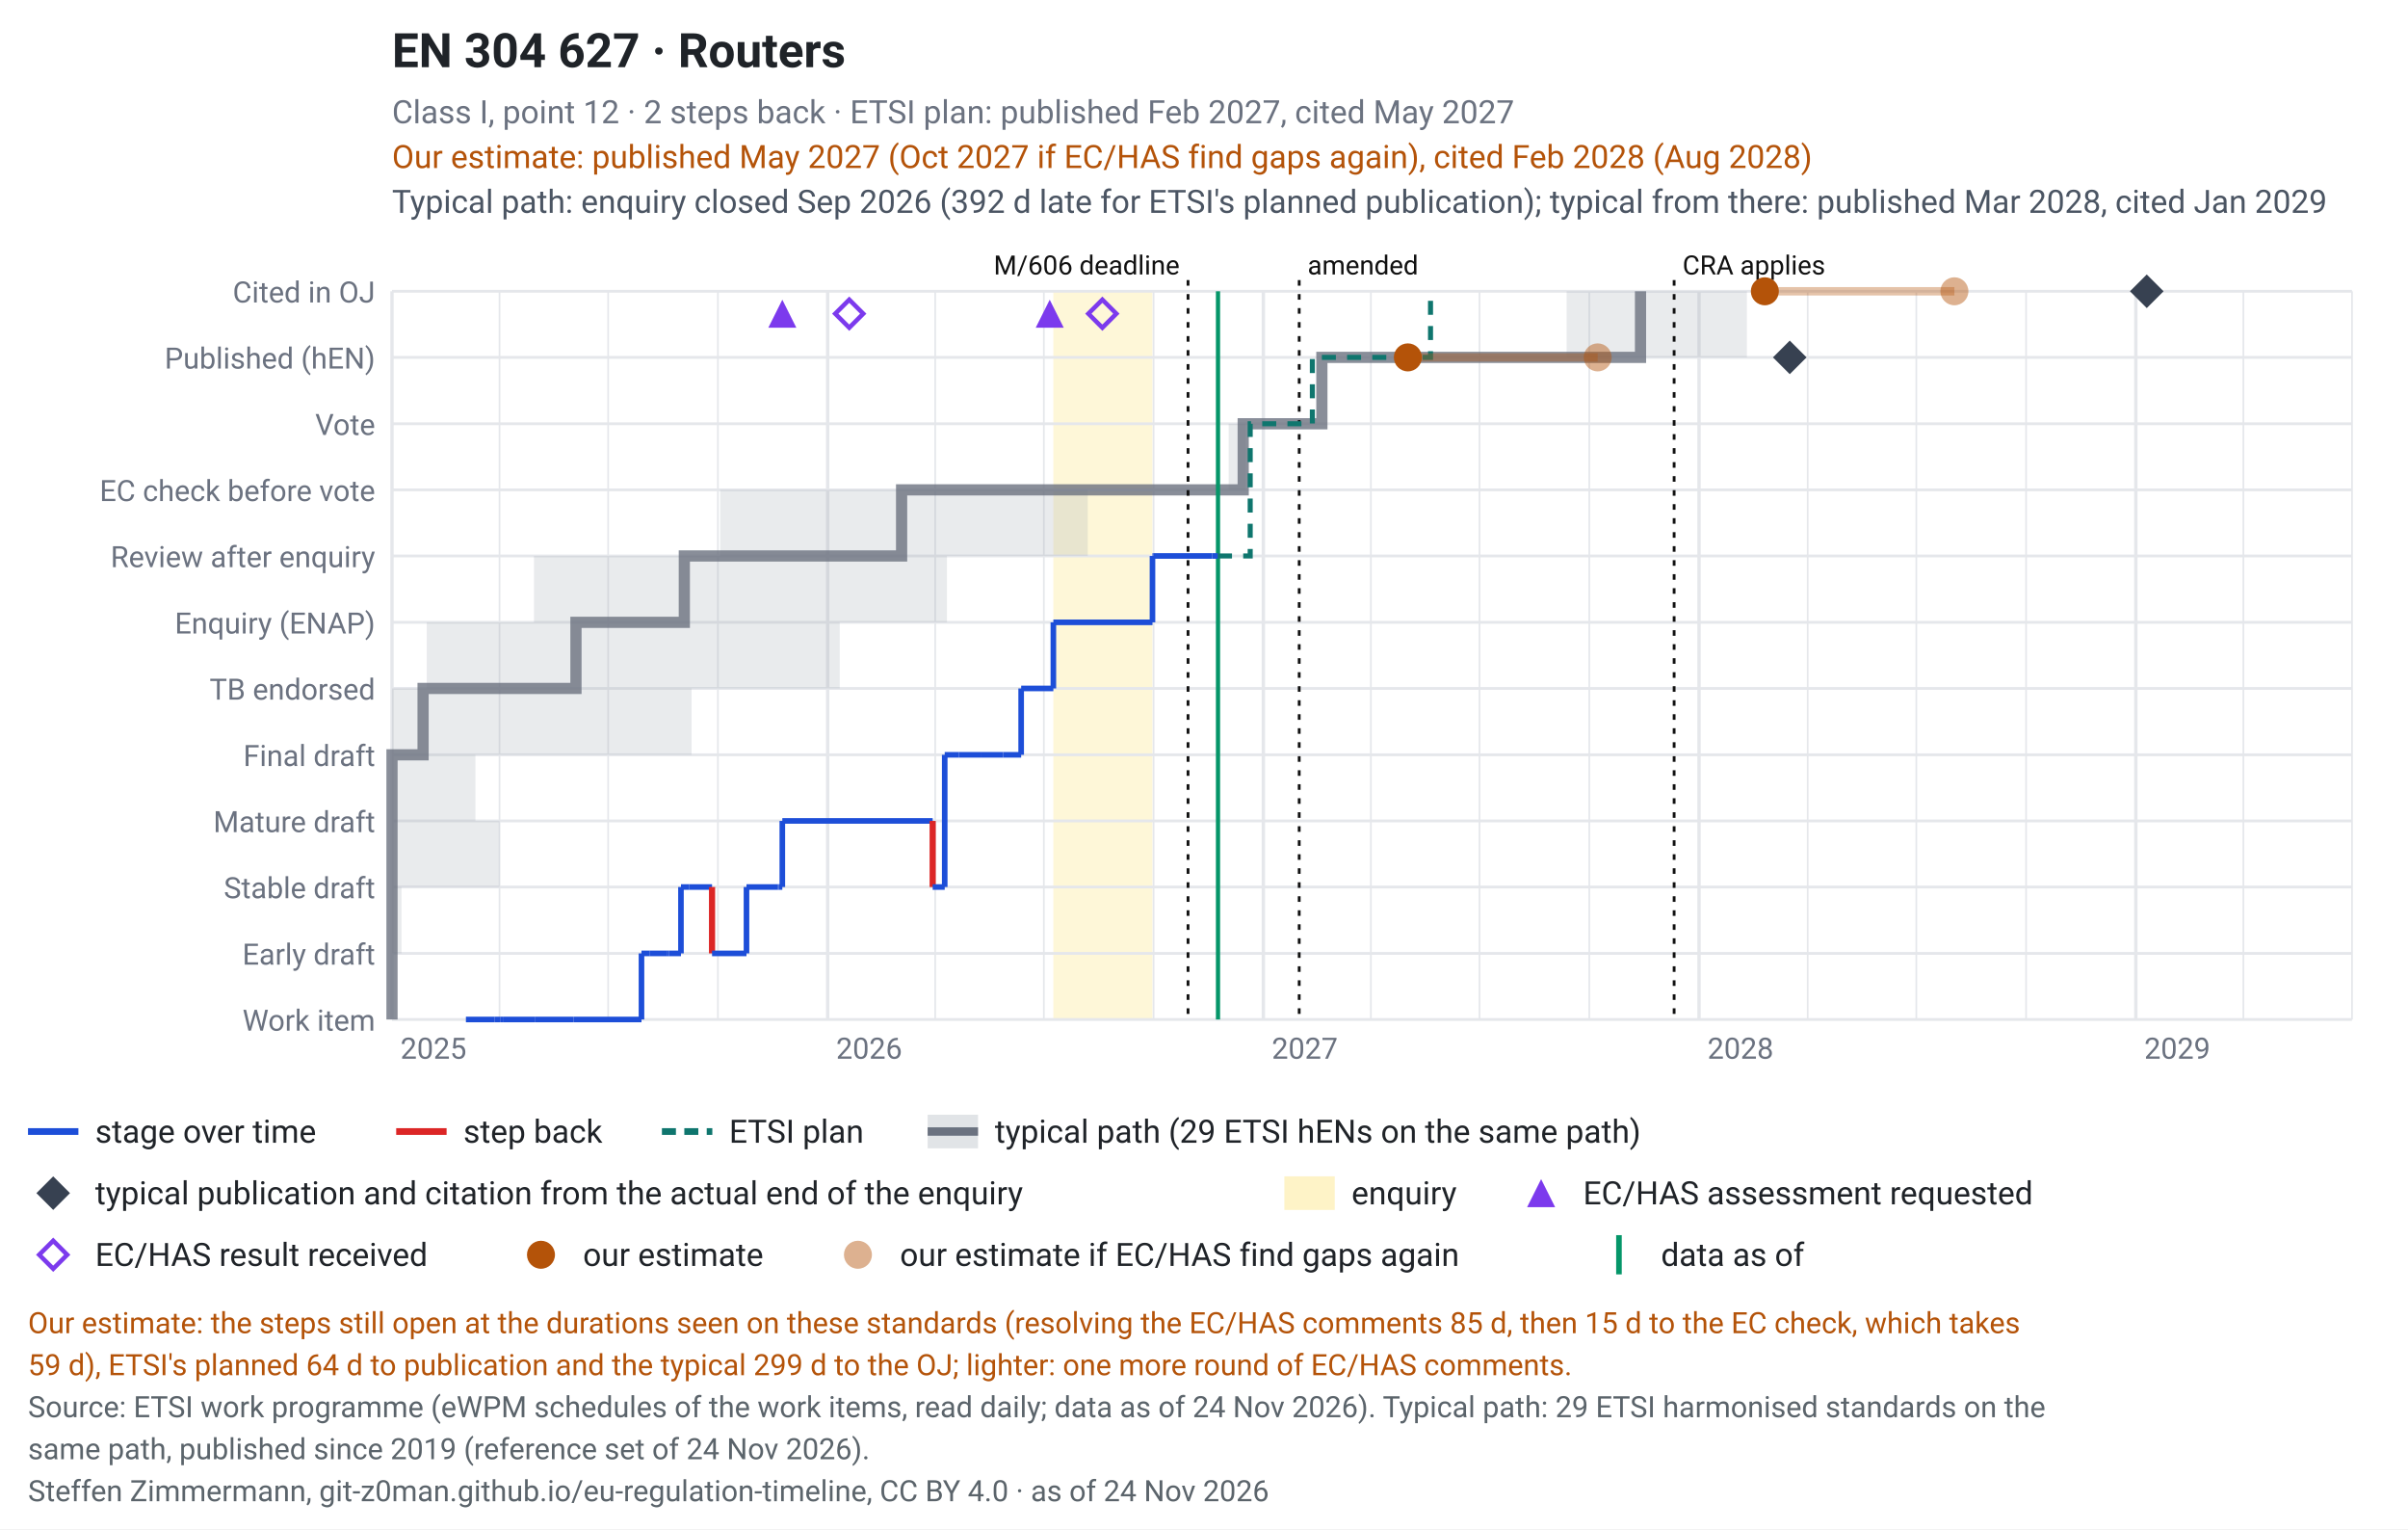
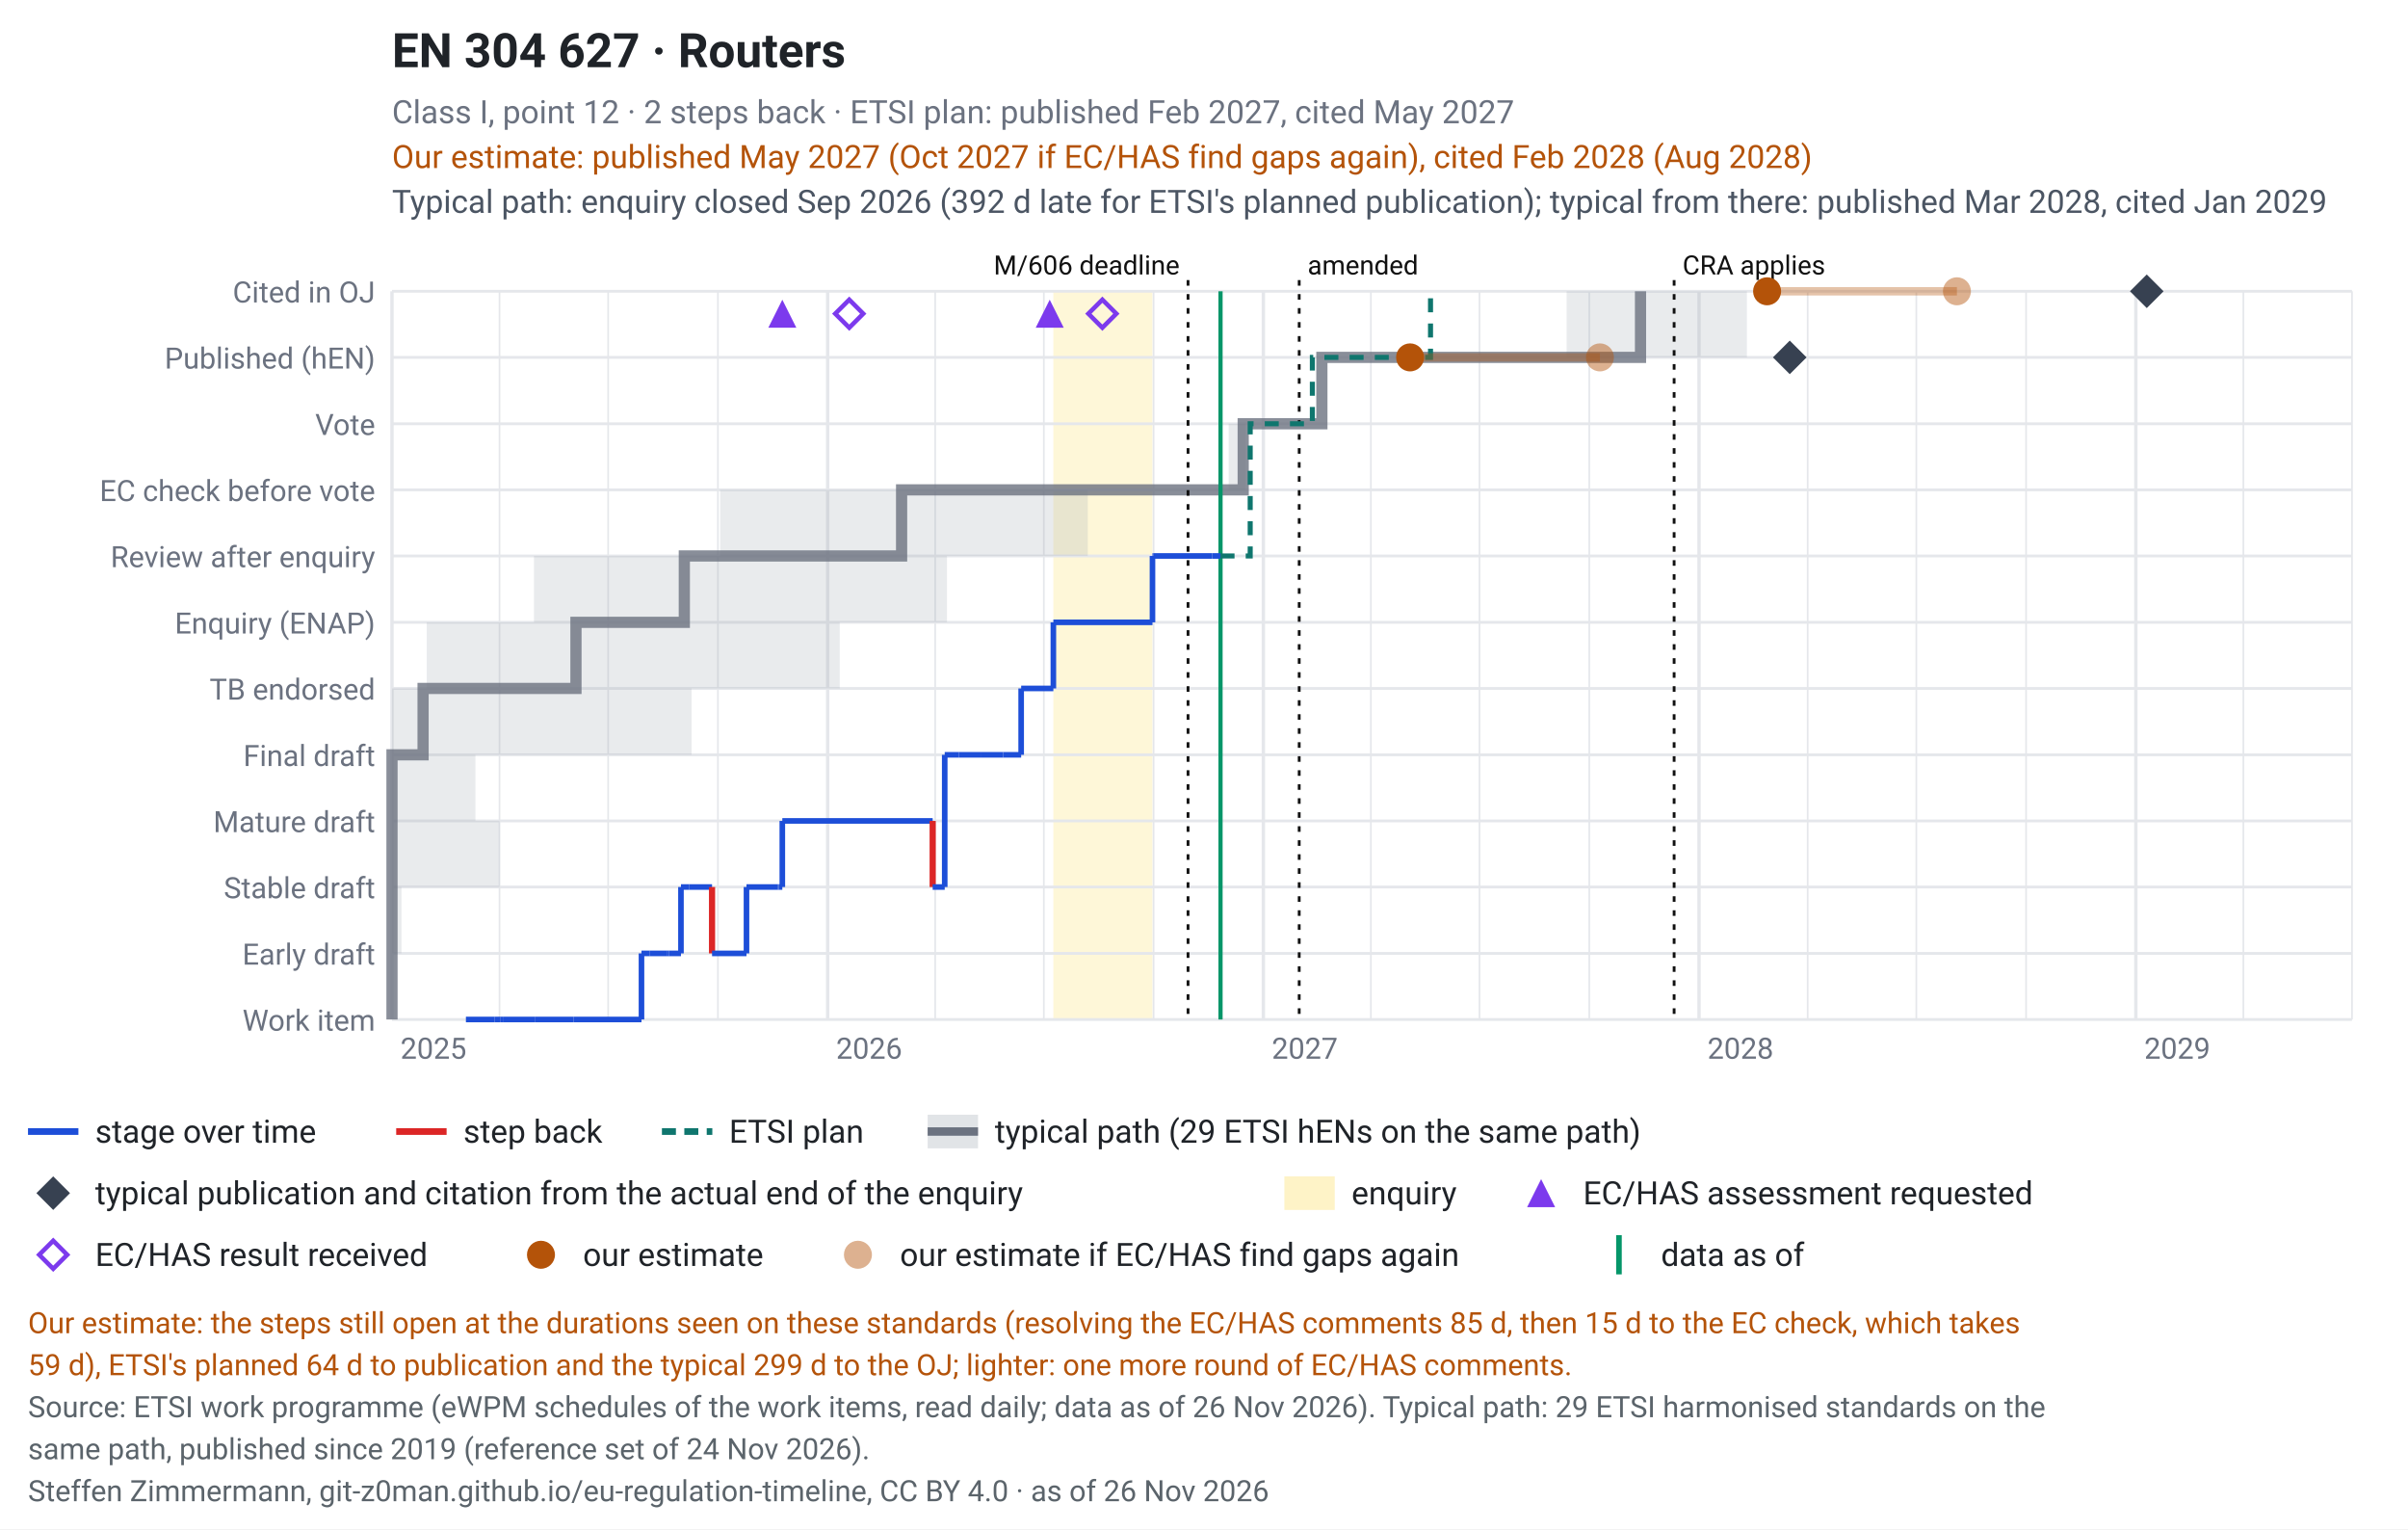
<svg xmlns="http://www.w3.org/2000/svg" width="860" height="546" viewBox="0 0 860 546" font-family="&quot;Source Sans 3&quot;, system-ui, -apple-system, Segoe UI, Roboto, Arial, sans-serif" role="img" aria-label="EN 304 627 · Routers">
  <rect width="860" height="546" fill="#fff" />
  <text x="140" y="24" font-size="17" font-weight="600" fill="#1f2328">EN 304 627 · Routers</text>
  <text x="140" y="44" font-size="11.5" fill="#6b7280">Class I, point 12 · 2 steps back · ETSI plan: published Feb 2027, cited May 2027</text>
  <text x="140" y="60" font-size="11.5" fill="#b45309">Our estimate: published May 2027 (Oct 2027 if EC/HAS find gaps again), cited Feb 2028 (Aug 2028)</text>
  <text x="140" y="76" font-size="11.5" fill="#4b5563">Typical path: enquiry closed Sep 2026 (392 d late for ETSI's planned publication); typical from there: published Mar 2028, cited Jan 2029</text>
  <rect x="376.2" y="104" width="35.4" height="260" fill="#fef3c7" opacity="0.7" />
  <line x1="140" x2="840" y1="364.0" y2="364.0" stroke="#e5e7eb" />
  <text x="134" y="368.0" font-size="10.5" text-anchor="end" fill="#6b7280">Work item</text>
  <line x1="140" x2="840" y1="340.4" y2="340.4" stroke="#e5e7eb" />
  <text x="134" y="344.4" font-size="10.5" text-anchor="end" fill="#6b7280">Early draft</text>
  <line x1="140" x2="840" y1="316.7" y2="316.7" stroke="#e5e7eb" />
  <text x="134" y="320.7" font-size="10.5" text-anchor="end" fill="#6b7280">Stable draft</text>
  <line x1="140" x2="840" y1="293.1" y2="293.1" stroke="#e5e7eb" />
  <text x="134" y="297.1" font-size="10.5" text-anchor="end" fill="#6b7280">Mature draft</text>
  <line x1="140" x2="840" y1="269.5" y2="269.5" stroke="#e5e7eb" />
  <text x="134" y="273.5" font-size="10.5" text-anchor="end" fill="#6b7280">Final draft</text>
  <line x1="140" x2="840" y1="245.8" y2="245.8" stroke="#e5e7eb" />
  <text x="134" y="249.8" font-size="10.5" text-anchor="end" fill="#6b7280">TB endorsed</text>
  <line x1="140" x2="840" y1="222.2" y2="222.2" stroke="#e5e7eb" />
  <text x="134" y="226.2" font-size="10.5" text-anchor="end" fill="#6b7280">Enquiry (ENAP)</text>
  <line x1="140" x2="840" y1="198.5" y2="198.5" stroke="#e5e7eb" />
  <text x="134" y="202.5" font-size="10.5" text-anchor="end" fill="#6b7280">Review after enquiry</text>
  <line x1="140" x2="840" y1="174.9" y2="174.9" stroke="#e5e7eb" />
  <text x="134" y="178.9" font-size="10.5" text-anchor="end" fill="#6b7280">EC check before vote</text>
  <line x1="140" x2="840" y1="151.3" y2="151.3" stroke="#e5e7eb" />
  <text x="134" y="155.3" font-size="10.5" text-anchor="end" fill="#6b7280">Vote</text>
  <line x1="140" x2="840" y1="127.6" y2="127.6" stroke="#e5e7eb" />
  <text x="134" y="131.6" font-size="10.5" text-anchor="end" fill="#6b7280">Published (hEN)</text>
  <line x1="140" x2="840" y1="104.0" y2="104.0" stroke="#e5e7eb" />
  <text x="134" y="108.0" font-size="10.5" text-anchor="end" fill="#6b7280">Cited in OJ</text>
  <line x1="140.0" x2="140.0" y1="104" y2="364" stroke="#e5e7eb" stroke-width="1.2" />
  <text x="143.0" y="378" font-size="10.5" fill="#6b7280">2025</text>
  <line x1="178.4" x2="178.4" y1="104" y2="364" stroke="#e5e7eb" stroke-width="0.6" />
  <line x1="217.2" x2="217.2" y1="104" y2="364" stroke="#e5e7eb" stroke-width="0.6" />
  <line x1="256.4" x2="256.4" y1="104" y2="364" stroke="#e5e7eb" stroke-width="0.6" />
  <line x1="295.6" x2="295.6" y1="104" y2="364" stroke="#e5e7eb" stroke-width="1.2" />
  <text x="298.6" y="378" font-size="10.5" fill="#6b7280">2026</text>
  <line x1="334.0" x2="334.0" y1="104" y2="364" stroke="#e5e7eb" stroke-width="0.6" />
  <line x1="372.8" x2="372.8" y1="104" y2="364" stroke="#e5e7eb" stroke-width="0.6" />
  <line x1="412.0" x2="412.0" y1="104" y2="364" stroke="#e5e7eb" stroke-width="0.6" />
  <line x1="451.2" x2="451.2" y1="104" y2="364" stroke="#e5e7eb" stroke-width="1.2" />
  <text x="454.2" y="378" font-size="10.5" fill="#6b7280">2027</text>
  <line x1="489.6" x2="489.6" y1="104" y2="364" stroke="#e5e7eb" stroke-width="0.6" />
  <line x1="528.4" x2="528.4" y1="104" y2="364" stroke="#e5e7eb" stroke-width="0.6" />
  <line x1="567.6" x2="567.6" y1="104" y2="364" stroke="#e5e7eb" stroke-width="0.6" />
  <line x1="606.8" x2="606.8" y1="104" y2="364" stroke="#e5e7eb" stroke-width="1.2" />
  <text x="609.8" y="378" font-size="10.5" fill="#6b7280">2028</text>
  <line x1="645.6" x2="645.6" y1="104" y2="364" stroke="#e5e7eb" stroke-width="0.6" />
  <line x1="684.4" x2="684.4" y1="104" y2="364" stroke="#e5e7eb" stroke-width="0.6" />
  <line x1="723.6" x2="723.6" y1="104" y2="364" stroke="#e5e7eb" stroke-width="0.6" />
  <line x1="762.8" x2="762.8" y1="104" y2="364" stroke="#e5e7eb" stroke-width="1.2" />
  <text x="765.8" y="378" font-size="10.5" fill="#6b7280">2029</text>
  <line x1="801.2" x2="801.2" y1="104" y2="364" stroke="#e5e7eb" stroke-width="0.6" />
  <line x1="840.0" x2="840.0" y1="104" y2="364" stroke="#e5e7eb" stroke-width="0.6" />
  <polygon fill="#9ca3af" opacity="0.22" points="140.0,364.0 140.0,364.0 140.0,340.4 140.0,340.4 140.0,316.7 140.0,316.7 140.0,293.1 140.0,293.1 140.0,269.5 140.0,269.5 140.0,245.8 152.4,245.8 152.4,222.2 190.7,222.2 190.7,198.5 257.2,198.5 257.2,174.9 438.8,174.9 438.8,151.3 472.1,151.3 472.1,127.6 559.5,127.6 559.5,104.0 623.9,104.0 623.9,127.6 472.1,127.6 472.1,151.3 444.8,151.3 444.8,174.9 388.5,174.9 388.5,198.5 338.2,198.5 338.2,222.2 299.9,222.2 299.9,245.8 247.0,245.8 247.0,269.5 169.8,269.5 169.8,293.1 178.4,293.1 178.4,316.7 143.4,316.7 143.4,340.4 140.0,340.4 140.0,364.0 140.0,364.0" />
  <polyline fill="none" stroke="#6b7280" stroke-width="4" opacity="0.8" points="140.0,364.0 140.0,364.0 140.0,340.4 140.0,340.4 140.0,316.7 140.0,316.7 140.0,293.1 140.0,293.1 140.0,269.5 151.1,269.5 151.1,245.8 205.7,245.8 205.7,222.2 244.4,222.2 244.4,198.5 322.0,198.5 322.0,174.9 444.0,174.9 444.0,151.3 472.1,151.3 472.1,127.6 585.9,127.6 585.9,104.0" />
  <line x1="424.3" x2="424.3" y1="100" y2="364" stroke="#111" stroke-dasharray="2 3" />
  <text x="421.3" y="98" font-size="9.5" text-anchor="end" fill="#111">M/606 deadline</text>
  <line x1="464.0" x2="464.0" y1="100" y2="364" stroke="#111" stroke-dasharray="2 3" />
  <text x="467.0" y="98" font-size="9.5" text-anchor="start" fill="#111">amended</text>
  <line x1="597.9" x2="597.9" y1="100" y2="364" stroke="#111" stroke-dasharray="2 3" />
  <text x="600.9" y="98" font-size="9.5" text-anchor="start" fill="#111">CRA applies</text>
-   <line x1="435.0" x2="435.0" y1="104" y2="364" stroke="#059669" stroke-width="1.5" />
+   <line x1="435.9" x2="435.9" y1="104" y2="364" stroke="#059669" stroke-width="1.5" />
  <line x1="166.4" y1="364.0" x2="176.7" y2="364.0" stroke="#1d4ed8" stroke-width="2" />
  <line x1="176.7" y1="364.0" x2="178.8" y2="364.0" stroke="#1d4ed8" stroke-width="2" />
  <line x1="178.8" y1="364.0" x2="179.6" y2="364.0" stroke="#1d4ed8" stroke-width="2" />
  <line x1="179.6" y1="364.0" x2="191.2" y2="364.0" stroke="#1d4ed8" stroke-width="2" />
  <line x1="191.2" y1="364.0" x2="191.2" y2="364.0" stroke="#1d4ed8" stroke-width="2" />
  <line x1="191.2" y1="364.0" x2="204.8" y2="364.0" stroke="#1d4ed8" stroke-width="2" />
  <line x1="204.8" y1="364.0" x2="229.1" y2="364.0" stroke="#1d4ed8" stroke-width="2" />
  <line x1="229.1" y1="364.0" x2="229.1" y2="340.4" stroke="#1d4ed8" stroke-width="2" />
  <line x1="229.1" y1="340.4" x2="232.1" y2="340.4" stroke="#1d4ed8" stroke-width="2" />
  <line x1="232.1" y1="340.4" x2="238.1" y2="340.4" stroke="#1d4ed8" stroke-width="2" />
  <line x1="238.1" y1="340.4" x2="238.9" y2="340.4" stroke="#1d4ed8" stroke-width="2" />
  <line x1="238.9" y1="340.4" x2="243.2" y2="340.4" stroke="#1d4ed8" stroke-width="2" />
  <line x1="243.2" y1="340.4" x2="243.2" y2="316.7" stroke="#1d4ed8" stroke-width="2" />
  <line x1="243.2" y1="316.7" x2="246.2" y2="316.7" stroke="#1d4ed8" stroke-width="2" />
  <line x1="246.2" y1="316.7" x2="254.3" y2="316.7" stroke="#1d4ed8" stroke-width="2" />
  <line x1="254.3" y1="316.7" x2="254.3" y2="340.4" stroke="#dc2626" stroke-width="2.2" />
  <line x1="254.3" y1="340.4" x2="266.6" y2="340.4" stroke="#1d4ed8" stroke-width="2" />
  <line x1="266.6" y1="340.4" x2="266.6" y2="316.7" stroke="#1d4ed8" stroke-width="2" />
  <line x1="266.6" y1="316.7" x2="277.7" y2="316.7" stroke="#1d4ed8" stroke-width="2" />
  <line x1="277.7" y1="316.7" x2="278.1" y2="316.7" stroke="#1d4ed8" stroke-width="2" />
  <line x1="278.1" y1="316.7" x2="279.4" y2="316.7" stroke="#1d4ed8" stroke-width="2" />
  <line x1="279.4" y1="316.7" x2="279.4" y2="316.7" stroke="#1d4ed8" stroke-width="2" />
  <line x1="279.4" y1="316.7" x2="279.4" y2="293.1" stroke="#1d4ed8" stroke-width="2" />
  <line x1="279.4" y1="293.1" x2="333.1" y2="293.1" stroke="#1d4ed8" stroke-width="2" />
  <line x1="333.1" y1="293.1" x2="333.1" y2="316.7" stroke="#dc2626" stroke-width="2.2" />
  <line x1="333.1" y1="316.7" x2="337.4" y2="316.7" stroke="#1d4ed8" stroke-width="2" />
  <line x1="337.4" y1="316.7" x2="337.4" y2="316.7" stroke="#1d4ed8" stroke-width="2" />
  <line x1="337.4" y1="316.7" x2="337.4" y2="269.5" stroke="#1d4ed8" stroke-width="2" />
  <line x1="337.4" y1="269.5" x2="342.5" y2="269.5" stroke="#1d4ed8" stroke-width="2" />
  <line x1="342.5" y1="269.5" x2="350.2" y2="269.5" stroke="#1d4ed8" stroke-width="2" />
  <line x1="350.2" y1="269.5" x2="358.3" y2="269.5" stroke="#1d4ed8" stroke-width="2" />
  <line x1="358.3" y1="269.5" x2="358.3" y2="269.5" stroke="#1d4ed8" stroke-width="2" />
  <line x1="358.3" y1="269.5" x2="364.7" y2="269.5" stroke="#1d4ed8" stroke-width="2" />
  <line x1="364.7" y1="269.5" x2="364.7" y2="269.5" stroke="#1d4ed8" stroke-width="2" />
  <line x1="364.7" y1="269.5" x2="364.7" y2="245.8" stroke="#1d4ed8" stroke-width="2" />
  <line x1="364.7" y1="245.8" x2="364.7" y2="245.8" stroke="#1d4ed8" stroke-width="2" />
  <line x1="364.7" y1="245.8" x2="364.7" y2="245.8" stroke="#1d4ed8" stroke-width="2" />
  <line x1="364.7" y1="245.8" x2="376.2" y2="245.8" stroke="#1d4ed8" stroke-width="2" />
  <line x1="376.2" y1="245.8" x2="376.2" y2="222.2" stroke="#1d4ed8" stroke-width="2" />
  <line x1="376.2" y1="222.2" x2="411.6" y2="222.2" stroke="#1d4ed8" stroke-width="2" />
  <line x1="411.6" y1="222.2" x2="411.6" y2="198.5" stroke="#1d4ed8" stroke-width="2" />
  <line x1="411.6" y1="198.5" x2="412.0" y2="198.5" stroke="#1d4ed8" stroke-width="2" />
  <line x1="412.0" y1="198.5" x2="432.9" y2="198.5" stroke="#1d4ed8" stroke-width="2" />
-   <line x1="432.9" y1="198.5" x2="435.0" y2="198.5" stroke="#1d4ed8" stroke-width="2" />
-   <polyline fill="none" stroke="#0f766e" stroke-width="1.8" stroke-dasharray="5 4" points="435.0,198.5 446.5,198.5 446.5,151.3 452.5,151.3 452.5,151.3 455.5,151.3 455.5,151.3 468.7,151.3 468.7,151.3 468.7,151.3 468.7,127.6 472.1,127.6 472.1,127.6 475.1,127.6 475.1,127.6 510.9,127.6 510.9,104.0" />
+   <line x1="432.9" y1="198.5" x2="435.9" y2="198.5" stroke="#1d4ed8" stroke-width="2" />
+   <polyline fill="none" stroke="#0f766e" stroke-width="1.8" stroke-dasharray="5 4" points="435.9,198.5 446.5,198.5 446.5,151.3 452.5,151.3 452.5,151.3 455.5,151.3 455.5,151.3 468.7,151.3 468.7,151.3 468.7,151.3 468.7,127.6 472.1,127.6 472.1,127.6 475.1,127.6 475.1,127.6 510.9,127.6 510.9,104.0" />
  <path d="M274.4,117 L284.4,117 L279.4,107 Z" fill="#7c3aed" />
  <path d="M303.3,107 L308.3,112 L303.3,117 L298.3,112 Z" fill="none" stroke="#7c3aed" stroke-width="1.6" />
  <path d="M369.9,117 L379.9,117 L374.9,107 Z" fill="#7c3aed" />
  <path d="M393.7,107 L398.7,112 L393.7,117 L388.7,112 Z" fill="none" stroke="#7c3aed" stroke-width="1.6" />
  <path d="M639.2,121.6 L645.2,127.6 L639.2,133.6 L633.2,127.6 Z" fill="#374151" />
  <path d="M766.7,98.0 L772.7,104.0 L766.7,110.0 L760.7,104.0 Z" fill="#374151" />
-   <line x1="502.8" x2="570.6" y1="127.6" y2="127.6" stroke="#b45309" stroke-width="3" opacity=".35" />
-   <circle cx="570.6" cy="127.6" r="5" fill="#b45309" opacity=".45" />
-   <circle cx="502.8" cy="127.6" r="5" fill="#b45309" />
-   <line x1="630.3" x2="698.0" y1="104.0" y2="104.0" stroke="#b45309" stroke-width="3" opacity=".35" />
-   <circle cx="698.0" cy="104.0" r="5" fill="#b45309" opacity=".45" />
-   <circle cx="630.3" cy="104.0" r="5" fill="#b45309" />
+   <line x1="503.6" x2="571.4" y1="127.6" y2="127.6" stroke="#b45309" stroke-width="3" opacity=".35" />
+   <circle cx="571.4" cy="127.6" r="5" fill="#b45309" opacity=".45" />
+   <circle cx="503.6" cy="127.6" r="5" fill="#b45309" />
+   <line x1="631.1" x2="698.9" y1="104.0" y2="104.0" stroke="#b45309" stroke-width="3" opacity=".35" />
+   <circle cx="698.9" cy="104.0" r="5" fill="#b45309" opacity=".45" />
+   <circle cx="631.1" cy="104.0" r="5" fill="#b45309" />
  <g transform="translate(0,390)">
    <line x1="10" x2="28" y1="14" y2="14" stroke="#1d4ed8" stroke-width="2.4" />
    <text x="34" y="18" font-size="11.5" fill="#1f2328">stage over time</text>
    <line x1="141.5" x2="159.5" y1="14" y2="14" stroke="#dc2626" stroke-width="2.4" />
    <text x="165.5" y="18" font-size="11.5" fill="#1f2328">step back</text>
    <line x1="236.4" x2="254.4" y1="14" y2="14" stroke="#0f766e" stroke-width="2.4" stroke-dasharray="5 3" />
    <text x="260.4" y="18" font-size="11.5" fill="#1f2328">ETSI plan</text>
    <rect x="331.3" y="8" width="18" height="12" fill="#9ca3af" opacity=".3" />
    <line x1="331.3" x2="349.3" y1="14" y2="14" stroke="#6b7280" stroke-width="3" />
    <text x="355.3" y="18" font-size="11.5" fill="#1f2328">typical path (29 ETSI hENs on the same path)</text>
    <path d="M19,30 L25,36 L19,42 L13,36 Z" fill="#374151" />
    <text x="34" y="40" font-size="11.5" fill="#1f2328">typical publication and citation from the actual end of the enquiry</text>
    <rect x="458.7" y="30" width="18" height="12" fill="#fef3c7" />
    <text x="482.7" y="40" font-size="11.5" fill="#1f2328">enquiry</text>
    <path d="M545.4,41 L555.4,41 L550.4,31 Z" fill="#7c3aed" />
    <text x="565.4" y="40" font-size="11.5" fill="#1f2328">EC/HAS assessment requested</text>
    <path d="M19,53 L24,58 L19,63 L14,58 Z" fill="none" stroke="#7c3aed" stroke-width="1.6" />
    <text x="34" y="62" font-size="11.5" fill="#1f2328">EC/HAS result received</text>
    <circle cx="193.2" cy="58" r="5" fill="#b45309" />
    <text x="208.2" y="62" font-size="11.5" fill="#1f2328">our estimate</text>
    <circle cx="306.4" cy="58" r="5" fill="#b45309" opacity=".45" />
    <text x="321.4" y="62" font-size="11.5" fill="#1f2328">our estimate if EC/HAS find gaps again</text>
    <line x1="578.2" x2="578.2" y1="51" y2="65" stroke="#059669" stroke-width="2" />
    <text x="593.2" y="62" font-size="11.5" fill="#1f2328">data as of</text>
  </g>
  <text x="10" y="476" font-size="10.5" fill="#b45309">Our estimate: the steps still open at the durations seen on these standards (resolving the EC/HAS comments 85 d, then 15 d to the EC check, which takes</text>
  <text x="10" y="491" font-size="10.5" fill="#b45309">59 d), ETSI's planned 64 d to publication and the typical 299 d to the OJ; lighter: one more round of EC/HAS comments.</text>
-   <text x="10" y="506" font-size="10.5" fill="#5b646b">Source: ETSI work programme (eWPM schedules of the work items, read daily; data as of 24 Nov 2026). Typical path: 29 ETSI harmonised standards on the</text>
+   <text x="10" y="506" font-size="10.5" fill="#5b646b">Source: ETSI work programme (eWPM schedules of the work items, read daily; data as of 26 Nov 2026). Typical path: 29 ETSI harmonised standards on the</text>
  <text x="10" y="521" font-size="10.5" fill="#5b646b">same path, published since 2019 (reference set of 24 Nov 2026).</text>
-   <text x="10" y="536" font-size="10.5" fill="#5b646b">Steffen Zimmermann, git-z0man.github.io/eu-regulation-timeline, CC BY 4.0 · as of 24 Nov 2026</text>
+   <text x="10" y="536" font-size="10.5" fill="#5b646b">Steffen Zimmermann, git-z0man.github.io/eu-regulation-timeline, CC BY 4.0 · as of 26 Nov 2026</text>
</svg>
